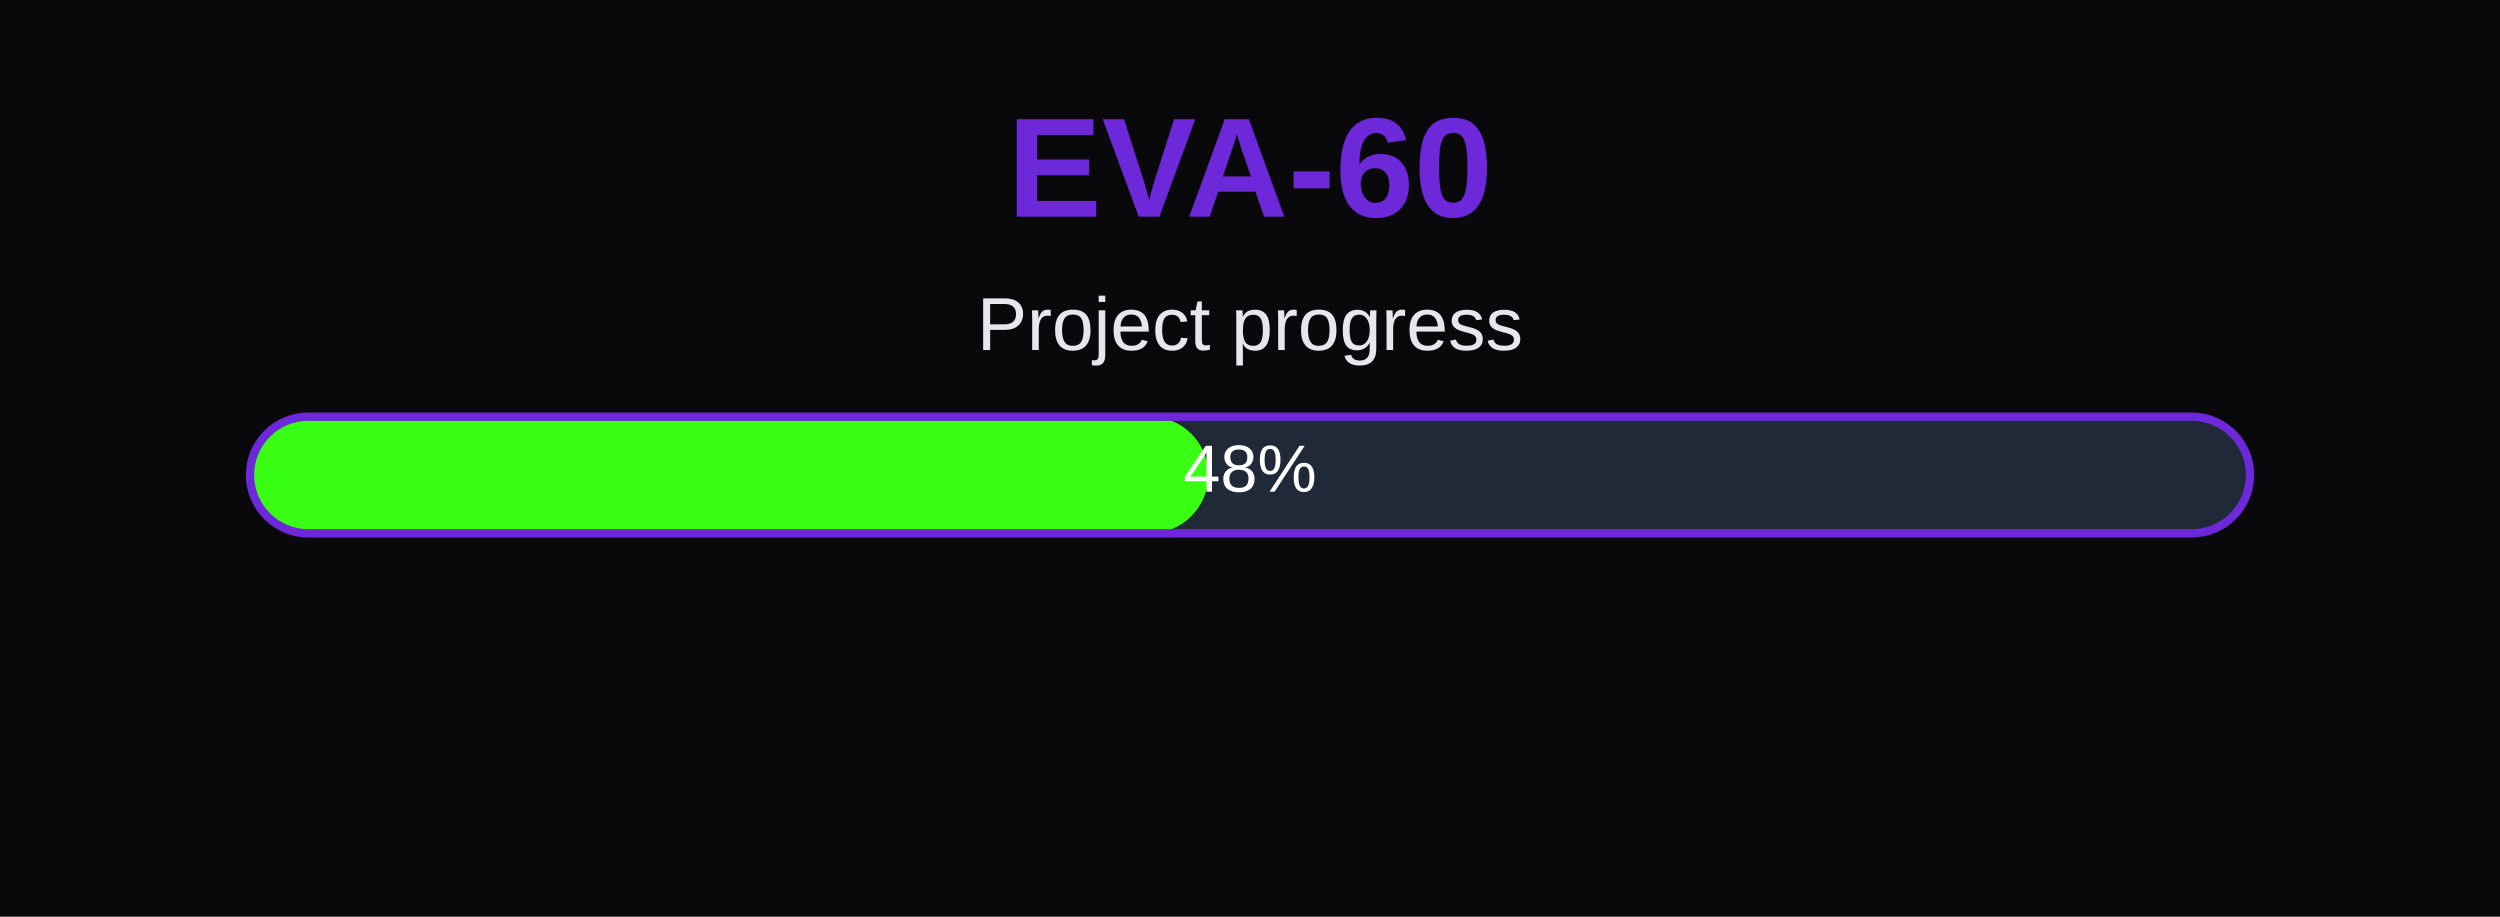
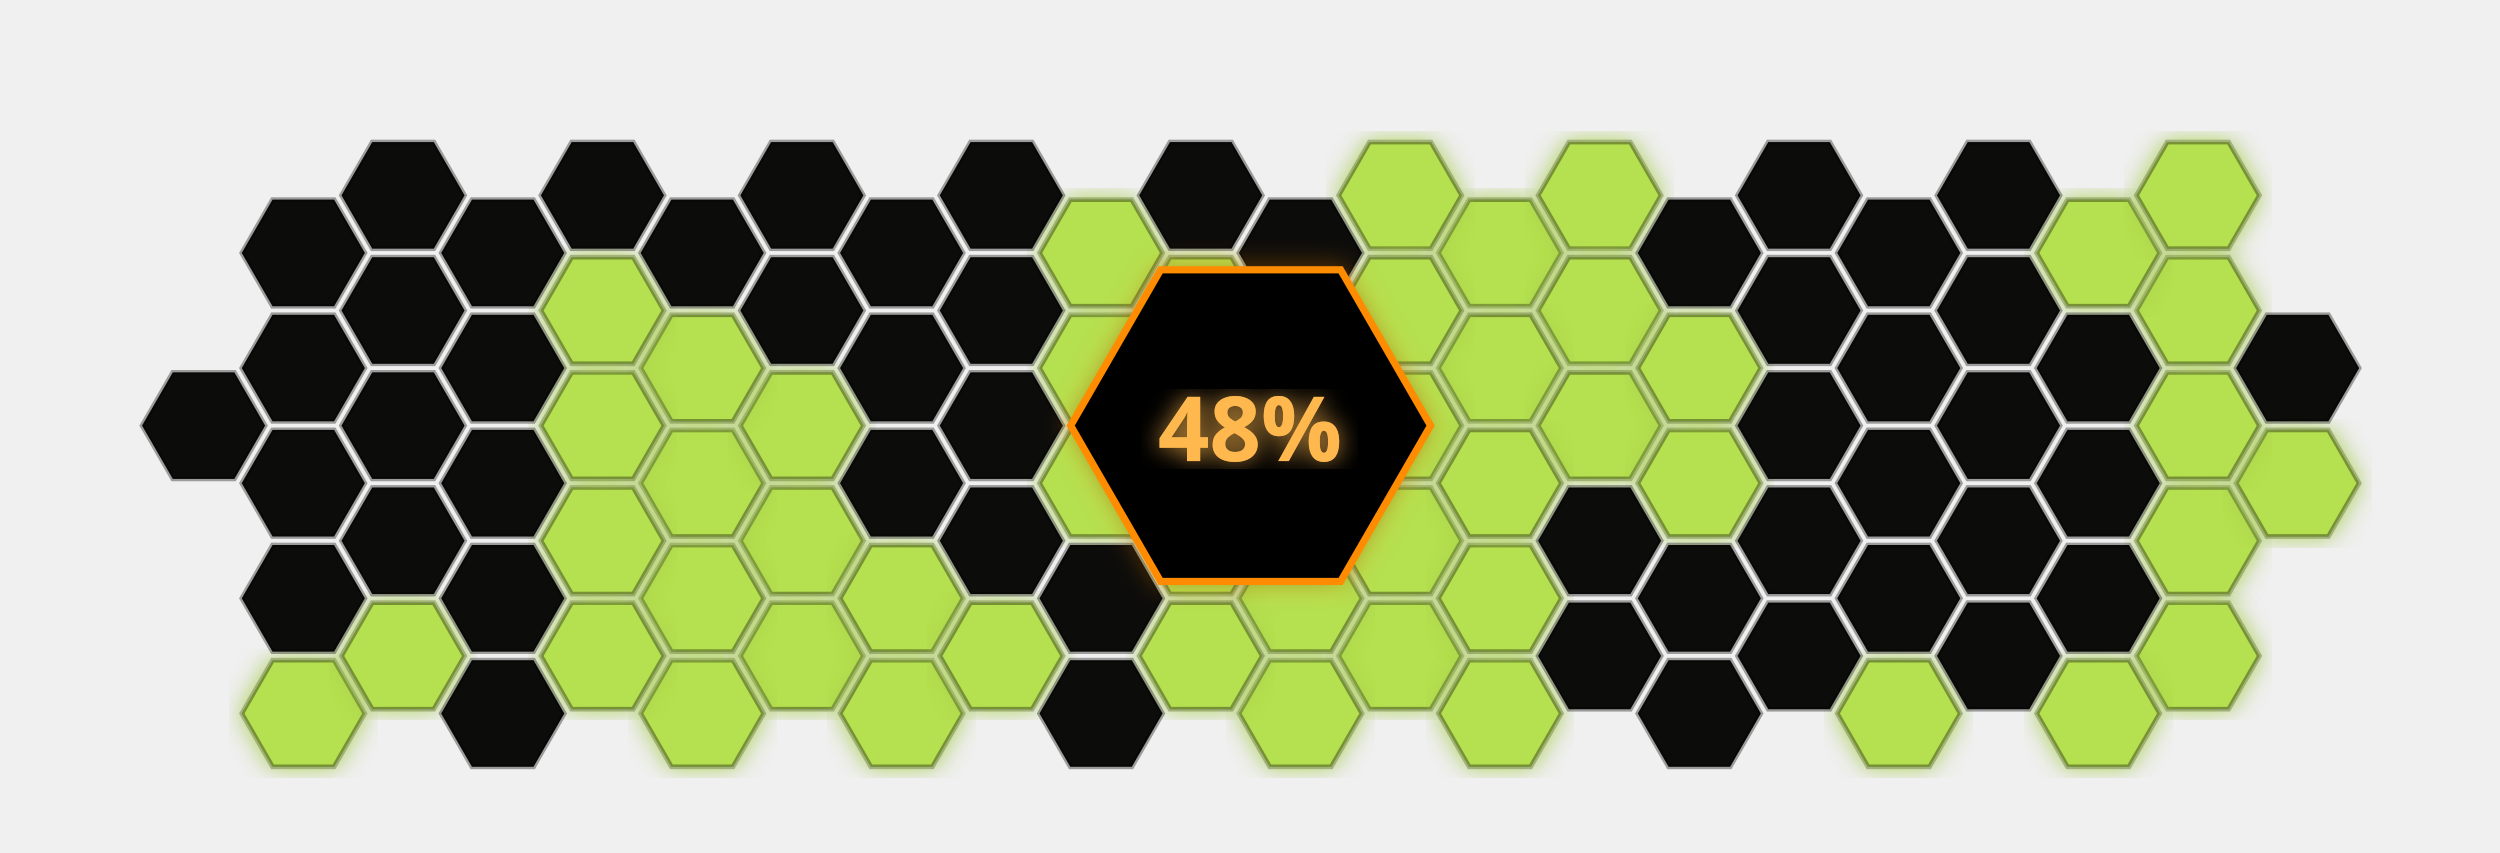
- <svg xmlns="http://www.w3.org/2000/svg" width="600" height="220" viewBox="0 0 600 220">
-   <rect width="600" height="220" fill="#09090B" />
-   <text x="300.0" y="52" text-anchor="middle" font-family="Orbitron, Arial, sans-serif" font-size="34" font-weight="700" fill="#6D28D9">EVA-60</text>
-   <text x="300.0" y="84" text-anchor="middle" font-family="Arial, sans-serif" font-size="18" fill="#E5E7EB">Project progress</text>
-   <rect x="60" y="100" width="480" height="28" rx="14" fill="#1F2937" />
-   <rect x="60" y="100" width="230" height="28" rx="14" fill="#39FF14" />
-   <rect x="60" y="100" width="480" height="28" rx="14" fill="none" stroke="#6D28D9" stroke-width="2" />
-   <text x="300.0" y="118" text-anchor="middle" font-family="Arial, sans-serif" font-size="16" fill="#FFFFFF">48%</text>
+ <svg xmlns="http://www.w3.org/2000/svg" viewBox="0 0 528 180">
+   <style>
+     @font-face {
+       font-family: Orbitron;
+       font-weight: 900;
+       src: url("https://fonts.gstatic.com/s/orbitron/v35/yMJMMIlzdpvBhQQL_SC3X9yhF25-T1nysimBoWgz.woff2") format("woff2");
+     }
+     @keyframes charge {
+       0%, 100% { fill: #0c0c0a; }
+       50%      { fill: #FF8C00; }
+     }
+   </style>
+   <defs>
+     <filter id="g">
+       <feGaussianBlur stdDeviation="2.5" result="blur" />
+       <feMerge>
+         <feMergeNode in="blur" />
+         <feMergeNode in="SourceGraphic" />
+       </feMerge>
+     </filter>
+   </defs>
+   <polygon points="182.36,138.53 175.86,149.79 162.86,149.79 156.36,138.53 162.86,127.27 175.86,127.27" fill="#b5e050" stroke="rgba(0,0,0,0.35)" stroke-width="1" filter="url(#g)" />
+   <polygon points="182.36,114.21 175.86,125.47 162.86,125.47 156.36,114.21 162.86,102.95 175.86,102.95" fill="#b5e050" stroke="rgba(0,0,0,0.35)" stroke-width="1" filter="url(#g)" />
+   <polygon points="203.42,150.69 196.92,161.95 183.92,161.95 177.42,150.69 183.92,139.43 196.92,139.43" fill="#b5e050" stroke="rgba(0,0,0,0.35)" stroke-width="1" filter="url(#g)" />
+   <polygon points="161.30,150.69 154.80,161.95 141.80,161.95 135.30,150.69 141.80,139.43 154.80,139.43" fill="#b5e050" stroke="rgba(0,0,0,0.35)" stroke-width="1" filter="url(#g)" />
+   <polygon points="161.30,126.37 154.80,137.63 141.80,137.63 135.30,126.37 141.80,115.11 154.80,115.11" fill="#b5e050" stroke="rgba(0,0,0,0.35)" stroke-width="1" filter="url(#g)" />
+   <polygon points="308.72,138.53 302.22,149.79 289.22,149.79 282.72,138.53 289.22,127.27 302.22,127.27" fill="#b5e050" stroke="rgba(0,0,0,0.35)" stroke-width="1" filter="url(#g)" />
+   <polygon points="287.66,150.69 281.16,161.95 268.16,161.95 261.66,150.69 268.16,139.43 281.16,139.43" fill="#b5e050" stroke="rgba(0,0,0,0.35)" stroke-width="1" filter="url(#g)" />
+   <polygon points="287.66,126.37 281.16,137.63 268.16,137.63 261.66,126.37 268.16,115.11 281.16,115.11" fill="#b5e050" stroke="rgba(0,0,0,0.35)" stroke-width="1" filter="url(#g)" />
+   <polygon points="161.30,102.05 154.80,113.31 141.80,113.31 135.30,102.05 141.80,90.79 154.80,90.79" fill="#b5e050" stroke="rgba(0,0,0,0.35)" stroke-width="1" filter="url(#g)" />
+   <polygon points="308.72,114.21 302.22,125.47 289.22,125.47 282.72,114.21 289.22,102.95 302.22,102.95" fill="#b5e050" stroke="rgba(0,0,0,0.35)" stroke-width="1" filter="url(#g)" />
+   <polygon points="329.78,53.42 323.28,64.68 310.28,64.68 303.78,53.42 310.28,42.16 323.28,42.16" fill="#b5e050" stroke="rgba(0,0,0,0.35)" stroke-width="1" filter="url(#g)" />
+   <polygon points="350.84,41.26 344.34,52.52 331.34,52.52 324.84,41.26 331.34,30.00 344.34,30.00" fill="#b5e050" stroke="rgba(0,0,0,0.35)" stroke-width="1" filter="url(#g)" />
+   <polygon points="203.42,126.37 196.92,137.63 183.92,137.63 177.42,126.37 183.92,115.11 196.92,115.11" fill="#b5e050" stroke="rgba(0,0,0,0.35)" stroke-width="1" filter="url(#g)" />
+   <polygon points="329.78,150.69 323.28,161.95 310.28,161.95 303.78,150.69 310.28,139.43 323.28,139.43" fill="#b5e050" stroke="rgba(0,0,0,0.35)" stroke-width="1" filter="url(#g)" />
+   <polygon points="182.36,89.89 175.86,101.15 162.86,101.15 156.36,89.89 162.86,78.64 175.86,78.64" fill="#b5e050" stroke="rgba(0,0,0,0.35)" stroke-width="1" filter="url(#g)" />
+   <polygon points="266.60,114.21 260.10,125.47 247.10,125.47 240.60,114.21 247.10,102.95 260.10,102.95" fill="#b5e050" stroke="rgba(0,0,0,0.35)" stroke-width="1" filter="url(#g)" />
+   <polygon points="477.20,138.53 470.70,149.79 457.70,149.79 451.20,138.53 457.70,127.27 470.70,127.27" fill="#b5e050" stroke="rgba(0,0,0,0.35)" stroke-width="1" filter="url(#g)" />
+   <polygon points="350.84,65.58 344.34,76.83 331.34,76.83 324.84,65.58 331.34,54.32 344.34,54.32" fill="#b5e050" stroke="rgba(0,0,0,0.35)" stroke-width="1" filter="url(#g)" />
+   <polygon points="477.20,114.21 470.70,125.47 457.70,125.47 451.20,114.21 457.70,102.95 470.70,102.95" fill="#b5e050" stroke="rgba(0,0,0,0.35)" stroke-width="1" filter="url(#g)" />
+   <polygon points="140.24,138.53 133.74,149.79 120.74,149.79 114.24,138.53 120.74,127.27 133.74,127.27" fill="#b5e050" stroke="rgba(0,0,0,0.35)" stroke-width="1" filter="url(#g)" />
+   <polygon points="224.48,138.53 217.98,149.79 204.98,149.79 198.48,138.53 204.98,127.27 217.98,127.27" fill="#b5e050" stroke="rgba(0,0,0,0.35)" stroke-width="1" filter="url(#g)" />
+   <polygon points="498.26,102.05 491.76,113.31 478.76,113.31 472.26,102.05 478.76,90.79 491.76,90.79" fill="#b5e050" stroke="rgba(0,0,0,0.35)" stroke-width="1" filter="url(#g)" />
+   <polygon points="266.60,138.53 260.10,149.79 247.10,149.79 240.60,138.53 247.10,127.27 260.10,127.27" fill="#b5e050" stroke="rgba(0,0,0,0.35)" stroke-width="1" filter="url(#g)" />
+   <polygon points="477.20,89.89 470.70,101.15 457.70,101.15 451.20,89.89 457.70,78.64 470.70,78.64" fill="#b5e050" stroke="rgba(0,0,0,0.35)" stroke-width="1" filter="url(#g)" />
+   <polygon points="329.78,77.74 323.28,88.99 310.28,88.99 303.78,77.74 310.28,66.48 323.28,66.48" fill="#b5e050" stroke="rgba(0,0,0,0.35)" stroke-width="1" filter="url(#g)" />
+   <polygon points="77.06,150.69 70.56,161.95 57.56,161.95 51.06,150.69 57.56,139.43 70.56,139.43" fill="#b5e050" stroke="rgba(0,0,0,0.35)" stroke-width="1" filter="url(#g)" />
+   <polygon points="140.24,114.21 133.74,125.47 120.74,125.47 114.24,114.21 120.74,102.95 133.74,102.95" fill="#b5e050" stroke="rgba(0,0,0,0.35)" stroke-width="1" filter="url(#g)" />
+   <polygon points="161.30,77.74 154.80,88.99 141.80,88.99 135.30,77.74 141.80,66.48 154.80,66.48" fill="#b5e050" stroke="rgba(0,0,0,0.35)" stroke-width="1" filter="url(#g)" />
+   <polygon points="308.72,89.89 302.22,101.15 289.22,101.15 282.72,89.89 289.22,78.64 302.22,78.64" fill="#b5e050" stroke="rgba(0,0,0,0.35)" stroke-width="1" filter="url(#g)" />
+   <polygon points="329.78,126.37 323.28,137.63 310.28,137.63 303.78,126.37 310.28,115.11 323.28,115.11" fill="#b5e050" stroke="rgba(0,0,0,0.35)" stroke-width="1" filter="url(#g)" />
+   <polygon points="266.60,65.58 260.10,76.83 247.10,76.83 240.60,65.58 247.10,54.32 260.10,54.32" fill="#b5e050" stroke="rgba(0,0,0,0.35)" stroke-width="1" filter="url(#g)" />
+   <polygon points="477.20,65.58 470.70,76.83 457.70,76.83 451.20,65.58 457.70,54.32 470.70,54.32" fill="#b5e050" stroke="rgba(0,0,0,0.35)" stroke-width="1" filter="url(#g)" />
+   <polygon points="308.72,41.26 302.22,52.52 289.22,52.52 282.72,41.26 289.22,30.00 302.22,30.00" fill="#b5e050" stroke="rgba(0,0,0,0.35)" stroke-width="1" filter="url(#g)" />
+   <polygon points="140.24,89.89 133.74,101.15 120.74,101.15 114.24,89.89 120.74,78.64 133.74,78.64" fill="#b5e050" stroke="rgba(0,0,0,0.35)" stroke-width="1" filter="url(#g)" />
+   <polygon points="350.84,89.89 344.34,101.15 331.34,101.15 324.84,89.89 331.34,78.64 344.34,78.64" fill="#b5e050" stroke="rgba(0,0,0,0.35)" stroke-width="1" filter="url(#g)" />
+   <polygon points="329.78,102.05 323.28,113.31 310.28,113.31 303.78,102.05 310.28,90.79 323.28,90.79" fill="#b5e050" stroke="rgba(0,0,0,0.35)" stroke-width="1" filter="url(#g)" />
+   <polygon points="245.54,77.74 239.04,88.99 226.04,88.99 219.54,77.74 226.04,66.48 239.04,66.48" fill="#b5e050" stroke="rgba(0,0,0,0.35)" stroke-width="1" filter="url(#g)" />
+   <polygon points="371.90,102.05 365.40,113.31 352.40,113.31 345.90,102.05 352.40,90.79 365.40,90.79" fill="#b5e050" stroke="rgba(0,0,0,0.35)" stroke-width="1" filter="url(#g)" />
+   <polygon points="140.24,65.58 133.74,76.83 120.74,76.83 114.24,65.58 120.74,54.32 133.74,54.32" fill="#b5e050" stroke="rgba(0,0,0,0.35)" stroke-width="1" filter="url(#g)" />
+   <polygon points="245.54,102.05 239.04,113.31 226.04,113.31 219.54,102.05 226.04,90.79 239.04,90.79" fill="#b5e050" stroke="rgba(0,0,0,0.35)" stroke-width="1" filter="url(#g)" />
+   <polygon points="414.02,150.69 407.52,161.95 394.52,161.95 388.02,150.69 394.52,139.43 407.52,139.43" fill="#b5e050" stroke="rgba(0,0,0,0.35)" stroke-width="1" filter="url(#g)" />
+   <polygon points="308.72,65.58 302.22,76.83 289.22,76.83 282.72,65.58 289.22,54.32 302.22,54.32" fill="#b5e050" stroke="rgba(0,0,0,0.35)" stroke-width="1" filter="url(#g)" />
+   <polygon points="371.90,77.74 365.40,88.99 352.40,88.99 345.90,77.74 352.40,66.48 365.40,66.48" fill="#b5e050" stroke="rgba(0,0,0,0.35)" stroke-width="1" filter="url(#g)" />
+   <polygon points="98.12,138.53 91.62,149.79 78.62,149.79 72.12,138.53 78.62,127.27 91.62,127.27" fill="#b5e050" stroke="rgba(0,0,0,0.35)" stroke-width="1" filter="url(#g)" />
+   <polygon points="245.54,53.42 239.04,64.68 226.04,64.68 219.54,53.42 226.04,42.16 239.04,42.16" fill="#b5e050" stroke="rgba(0,0,0,0.35)" stroke-width="1" filter="url(#g)" />
+   <polygon points="456.14,53.42 449.64,64.68 436.64,64.68 430.14,53.42 436.64,42.16 449.64,42.16" fill="#b5e050" stroke="rgba(0,0,0,0.35)" stroke-width="1" filter="url(#g)" />
+   <polygon points="456.14,150.69 449.64,161.95 436.64,161.95 430.14,150.69 436.64,139.43 449.64,139.43" fill="#b5e050" stroke="rgba(0,0,0,0.35)" stroke-width="1" filter="url(#g)" />
+   <polygon points="477.20,41.26 470.70,52.52 457.70,52.52 451.20,41.26 457.70,30.00 470.70,30.00" fill="#b5e050" stroke="rgba(0,0,0,0.35)" stroke-width="1" filter="url(#g)" />
+   <polygon points="245.54,126.37 239.04,137.63 226.04,137.63 219.54,126.37 226.04,115.11 239.04,115.11" fill="#0c0c0a" stroke="rgba(0,0,0,0.35)" stroke-width="1" style="animation: charge 5.0s ease-in-out infinite; animation-delay: 0.000s;" />
+   <polygon points="245.54,150.69 239.04,161.95 226.04,161.95 219.54,150.69 226.04,139.43 239.04,139.43" fill="#0c0c0a" stroke="rgba(0,0,0,0.35)" stroke-width="1" style="animation: charge 5.0s ease-in-out infinite; animation-delay: 0.333s;" />
+   <polygon points="350.84,138.53 344.34,149.79 331.34,149.79 324.84,138.53 331.34,127.27 344.34,127.27" fill="#0c0c0a" stroke="rgba(0,0,0,0.35)" stroke-width="1" style="animation: charge 5.0s ease-in-out infinite; animation-delay: 0.667s;" />
+   <polygon points="350.84,114.21 344.34,125.47 331.34,125.47 324.84,114.21 331.34,102.95 344.34,102.95" fill="#0c0c0a" stroke="rgba(0,0,0,0.35)" stroke-width="1" style="animation: charge 5.0s ease-in-out infinite; animation-delay: 1.000s;" />
+   <polygon points="371.90,126.37 365.40,137.63 352.40,137.63 345.90,126.37 352.40,115.11 365.40,115.11" fill="#0c0c0a" stroke="rgba(0,0,0,0.35)" stroke-width="1" style="animation: charge 5.0s ease-in-out infinite; animation-delay: 1.333s;" />
+   <polygon points="224.48,114.21 217.98,125.47 204.98,125.47 198.48,114.21 204.98,102.95 217.98,102.95" fill="#0c0c0a" stroke="rgba(0,0,0,0.35)" stroke-width="1" style="animation: charge 5.0s ease-in-out infinite; animation-delay: 1.667s;" />
+   <polygon points="203.42,102.05 196.92,113.31 183.92,113.31 177.42,102.05 183.92,90.79 196.92,90.79" fill="#0c0c0a" stroke="rgba(0,0,0,0.35)" stroke-width="1" style="animation: charge 5.0s ease-in-out infinite; animation-delay: 2.000s;" />
+   <polygon points="392.96,138.53 386.46,149.79 373.46,149.79 366.96,138.53 373.46,127.27 386.46,127.27" fill="#0c0c0a" stroke="rgba(0,0,0,0.35)" stroke-width="1" style="animation: charge 5.0s ease-in-out infinite; animation-delay: 2.333s;" />
+   <polygon points="435.08,138.53 428.58,149.79 415.58,149.79 409.08,138.53 415.58,127.27 428.58,127.27" fill="#0c0c0a" stroke="rgba(0,0,0,0.35)" stroke-width="1" style="animation: charge 5.0s ease-in-out infinite; animation-delay: 2.667s;" />
+   <polygon points="119.18,150.69 112.68,161.95 99.68,161.95 93.18,150.69 99.68,139.43 112.68,139.43" fill="#0c0c0a" stroke="rgba(0,0,0,0.35)" stroke-width="1" style="animation: charge 5.0s ease-in-out infinite; animation-delay: 3.000s;" />
+   <polygon points="224.48,41.26 217.98,52.52 204.98,52.52 198.48,41.26 204.98,30.00 217.98,30.00" fill="#0c0c0a" stroke="rgba(0,0,0,0.35)" stroke-width="1" style="animation: charge 5.0s ease-in-out infinite; animation-delay: 3.333s;" />
+   <polygon points="371.90,53.42 365.40,64.68 352.40,64.68 345.90,53.42 352.40,42.16 365.40,42.16" fill="#0c0c0a" stroke="rgba(0,0,0,0.35)" stroke-width="1" style="animation: charge 5.0s ease-in-out infinite; animation-delay: 3.667s;" />
+   <polygon points="182.36,65.58 175.86,76.83 162.86,76.83 156.36,65.58 162.86,54.32 175.86,54.32" fill="#0c0c0a" stroke="rgba(0,0,0,0.35)" stroke-width="1" style="animation: charge 5.0s ease-in-out infinite; animation-delay: 4.000s;" />
+   <polygon points="140.24,41.26 133.74,52.52 120.74,52.52 114.24,41.26 120.74,30.00 133.74,30.00" fill="#0c0c0a" stroke="rgba(0,0,0,0.35)" stroke-width="1" style="animation: charge 5.0s ease-in-out infinite; animation-delay: 4.333s;" />
+   <polygon points="392.96,114.21 386.46,125.47 373.46,125.47 366.96,114.21 373.46,102.95 386.46,102.95" fill="#0c0c0a" stroke="rgba(0,0,0,0.35)" stroke-width="1" style="animation: charge 5.0s ease-in-out infinite; animation-delay: 4.667s;" />
+   <polygon points="56.00,89.89 49.50,101.15 36.50,101.15 30.00,89.89 36.50,78.64 49.50,78.64" fill="#0c0c0a" stroke="rgba(0,0,0,0.35)" stroke-width="1" />
+   <polygon points="266.60,41.26 260.10,52.52 247.10,52.52 240.60,41.26 247.10,30.00 260.10,30.00" fill="#0c0c0a" stroke="rgba(0,0,0,0.35)" stroke-width="1" />
+   <polygon points="498.26,77.74 491.76,88.99 478.76,88.99 472.26,77.74 478.76,66.48 491.76,66.48" fill="#0c0c0a" stroke="rgba(0,0,0,0.35)" stroke-width="1" />
+   <polygon points="287.66,53.42 281.16,64.68 268.16,64.68 261.66,53.42 268.16,42.16 281.16,42.16" fill="#0c0c0a" stroke="rgba(0,0,0,0.35)" stroke-width="1" />
+   <polygon points="371.90,150.69 365.40,161.95 352.40,161.95 345.90,150.69 352.40,139.43 365.40,139.43" fill="#0c0c0a" stroke="rgba(0,0,0,0.35)" stroke-width="1" />
+   <polygon points="161.30,53.42 154.80,64.68 141.80,64.68 135.30,53.42 141.80,42.16 154.80,42.16" fill="#0c0c0a" stroke="rgba(0,0,0,0.35)" stroke-width="1" />
+   <polygon points="456.14,77.74 449.64,88.99 436.64,88.99 430.14,77.74 436.64,66.48 449.64,66.48" fill="#0c0c0a" stroke="rgba(0,0,0,0.35)" stroke-width="1" />
+   <polygon points="77.06,126.37 70.56,137.63 57.56,137.63 51.06,126.37 57.56,115.11 70.56,115.11" fill="#0c0c0a" stroke="rgba(0,0,0,0.35)" stroke-width="1" />
+   <polygon points="224.48,65.58 217.98,76.83 204.98,76.83 198.48,65.58 204.98,54.32 217.98,54.32" fill="#0c0c0a" stroke="rgba(0,0,0,0.35)" stroke-width="1" />
+   <polygon points="224.48,89.89 217.98,101.15 204.98,101.15 198.48,89.89 204.98,78.64 217.98,78.64" fill="#0c0c0a" stroke="rgba(0,0,0,0.35)" stroke-width="1" />
+   <polygon points="456.14,126.37 449.64,137.63 436.64,137.63 430.14,126.37 436.64,115.11 449.64,115.11" fill="#0c0c0a" stroke="rgba(0,0,0,0.35)" stroke-width="1" />
+   <polygon points="203.42,53.42 196.92,64.68 183.92,64.68 177.42,53.42 183.92,42.16 196.92,42.16" fill="#0c0c0a" stroke="rgba(0,0,0,0.35)" stroke-width="1" />
+   <polygon points="456.14,102.05 449.64,113.31 436.64,113.31 430.14,102.05 436.64,90.79 449.64,90.79" fill="#0c0c0a" stroke="rgba(0,0,0,0.35)" stroke-width="1" />
+   <polygon points="203.42,77.74 196.92,88.99 183.92,88.99 177.42,77.74 183.92,66.48 196.92,66.48" fill="#0c0c0a" stroke="rgba(0,0,0,0.35)" stroke-width="1" />
+   <polygon points="392.96,89.89 386.46,101.15 373.46,101.15 366.96,89.89 373.46,78.64 386.46,78.64" fill="#0c0c0a" stroke="rgba(0,0,0,0.35)" stroke-width="1" />
+   <polygon points="182.36,41.26 175.86,52.52 162.86,52.52 156.36,41.26 162.86,30.00 175.86,30.00" fill="#0c0c0a" stroke="rgba(0,0,0,0.35)" stroke-width="1" />
+   <polygon points="414.02,126.37 407.52,137.63 394.52,137.63 388.02,126.37 394.52,115.11 407.52,115.11" fill="#0c0c0a" stroke="rgba(0,0,0,0.35)" stroke-width="1" />
+   <polygon points="119.18,53.42 112.68,64.68 99.68,64.68 93.18,53.42 99.68,42.16 112.68,42.16" fill="#0c0c0a" stroke="rgba(0,0,0,0.35)" stroke-width="1" />
+   <polygon points="119.18,126.37 112.68,137.63 99.68,137.63 93.18,126.37 99.68,115.11 112.68,115.11" fill="#0c0c0a" stroke="rgba(0,0,0,0.35)" stroke-width="1" />
+   <polygon points="435.08,41.26 428.58,52.52 415.58,52.52 409.08,41.26 415.58,30.00 428.58,30.00" fill="#0c0c0a" stroke="rgba(0,0,0,0.35)" stroke-width="1" />
+   <polygon points="435.08,114.21 428.58,125.47 415.58,125.47 409.08,114.21 415.58,102.95 428.58,102.95" fill="#0c0c0a" stroke="rgba(0,0,0,0.35)" stroke-width="1" />
+   <polygon points="98.12,114.21 91.62,125.47 78.62,125.47 72.12,114.21 78.62,102.95 91.62,102.95" fill="#0c0c0a" stroke="rgba(0,0,0,0.35)" stroke-width="1" />
+   <polygon points="119.18,77.74 112.68,88.99 99.68,88.99 93.18,77.74 99.68,66.48 112.68,66.48" fill="#0c0c0a" stroke="rgba(0,0,0,0.35)" stroke-width="1" />
+   <polygon points="119.18,102.05 112.68,113.31 99.68,113.31 93.18,102.05 99.68,90.79 112.68,90.79" fill="#0c0c0a" stroke="rgba(0,0,0,0.35)" stroke-width="1" />
+   <polygon points="392.96,65.58 386.46,76.83 373.46,76.83 366.96,65.58 373.46,54.32 386.46,54.32" fill="#0c0c0a" stroke="rgba(0,0,0,0.35)" stroke-width="1" />
+   <polygon points="77.06,102.05 70.56,113.31 57.56,113.31 51.06,102.05 57.56,90.79 70.56,90.79" fill="#0c0c0a" stroke="rgba(0,0,0,0.35)" stroke-width="1" />
+   <polygon points="392.96,41.26 386.46,52.52 373.46,52.52 366.96,41.26 373.46,30.00 386.46,30.00" fill="#0c0c0a" stroke="rgba(0,0,0,0.35)" stroke-width="1" />
+   <polygon points="414.02,102.05 407.52,113.31 394.52,113.31 388.02,102.05 394.52,90.79 407.52,90.79" fill="#0c0c0a" stroke="rgba(0,0,0,0.35)" stroke-width="1" />
+   <polygon points="435.08,65.58 428.58,76.83 415.58,76.83 409.08,65.58 415.58,54.32 428.58,54.32" fill="#0c0c0a" stroke="rgba(0,0,0,0.35)" stroke-width="1" />
+   <polygon points="435.08,89.89 428.58,101.15 415.58,101.15 409.08,89.89 415.58,78.64 428.58,78.64" fill="#0c0c0a" stroke="rgba(0,0,0,0.35)" stroke-width="1" />
+   <polygon points="414.02,53.42 407.52,64.68 394.52,64.68 388.02,53.42 394.52,42.16 407.52,42.16" fill="#0c0c0a" stroke="rgba(0,0,0,0.35)" stroke-width="1" />
+   <polygon points="98.12,41.26 91.62,52.52 78.62,52.52 72.12,41.26 78.62,30.00 91.62,30.00" fill="#0c0c0a" stroke="rgba(0,0,0,0.35)" stroke-width="1" />
+   <polygon points="98.12,89.89 91.62,101.15 78.62,101.15 72.12,89.89 78.62,78.64 91.62,78.64" fill="#0c0c0a" stroke="rgba(0,0,0,0.35)" stroke-width="1" />
+   <polygon points="414.02,77.74 407.52,88.99 394.52,88.99 388.02,77.74 394.52,66.48 407.52,66.48" fill="#0c0c0a" stroke="rgba(0,0,0,0.35)" stroke-width="1" />
+   <polygon points="77.06,77.74 70.56,88.99 57.56,88.99 51.06,77.74 57.56,66.48 70.56,66.48" fill="#0c0c0a" stroke="rgba(0,0,0,0.35)" stroke-width="1" />
+   <polygon points="77.06,53.42 70.56,64.68 57.56,64.68 51.06,53.42 57.56,42.16 70.56,42.16" fill="#0c0c0a" stroke="rgba(0,0,0,0.35)" stroke-width="1" />
+   <polygon points="98.12,65.58 91.62,76.83 78.62,76.83 72.12,65.58 78.62,54.32 91.62,54.32" fill="#0c0c0a" stroke="rgba(0,0,0,0.35)" stroke-width="1" />
+   <polygon points="302.13,89.89 283.13,122.80 245.13,122.80 226.13,89.89 245.13,56.99 283.13,56.99" fill="#000000" stroke="#FF8C00" stroke-width="1.5" />
+   <polygon points="302.13,89.89 283.13,122.80 245.13,122.80 226.13,89.89 245.13,56.99 283.13,56.99" fill="#000000" stroke="#FF8C00" stroke-width="1.5" filter="url(#g)" opacity="0.5" />
+   <text x="264" y="90" text-anchor="middle" dominant-baseline="central" fill="#ffb84d" font-size="19" font-family="'Orbitron','Arial Black',sans-serif" font-weight="900" filter="url(#g)" opacity="0.8">48%</text>
+   <text x="264" y="90" text-anchor="middle" dominant-baseline="central" fill="#ffb84d" font-size="19" font-family="'Orbitron','Arial Black',sans-serif" font-weight="900">48%</text>
</svg>
